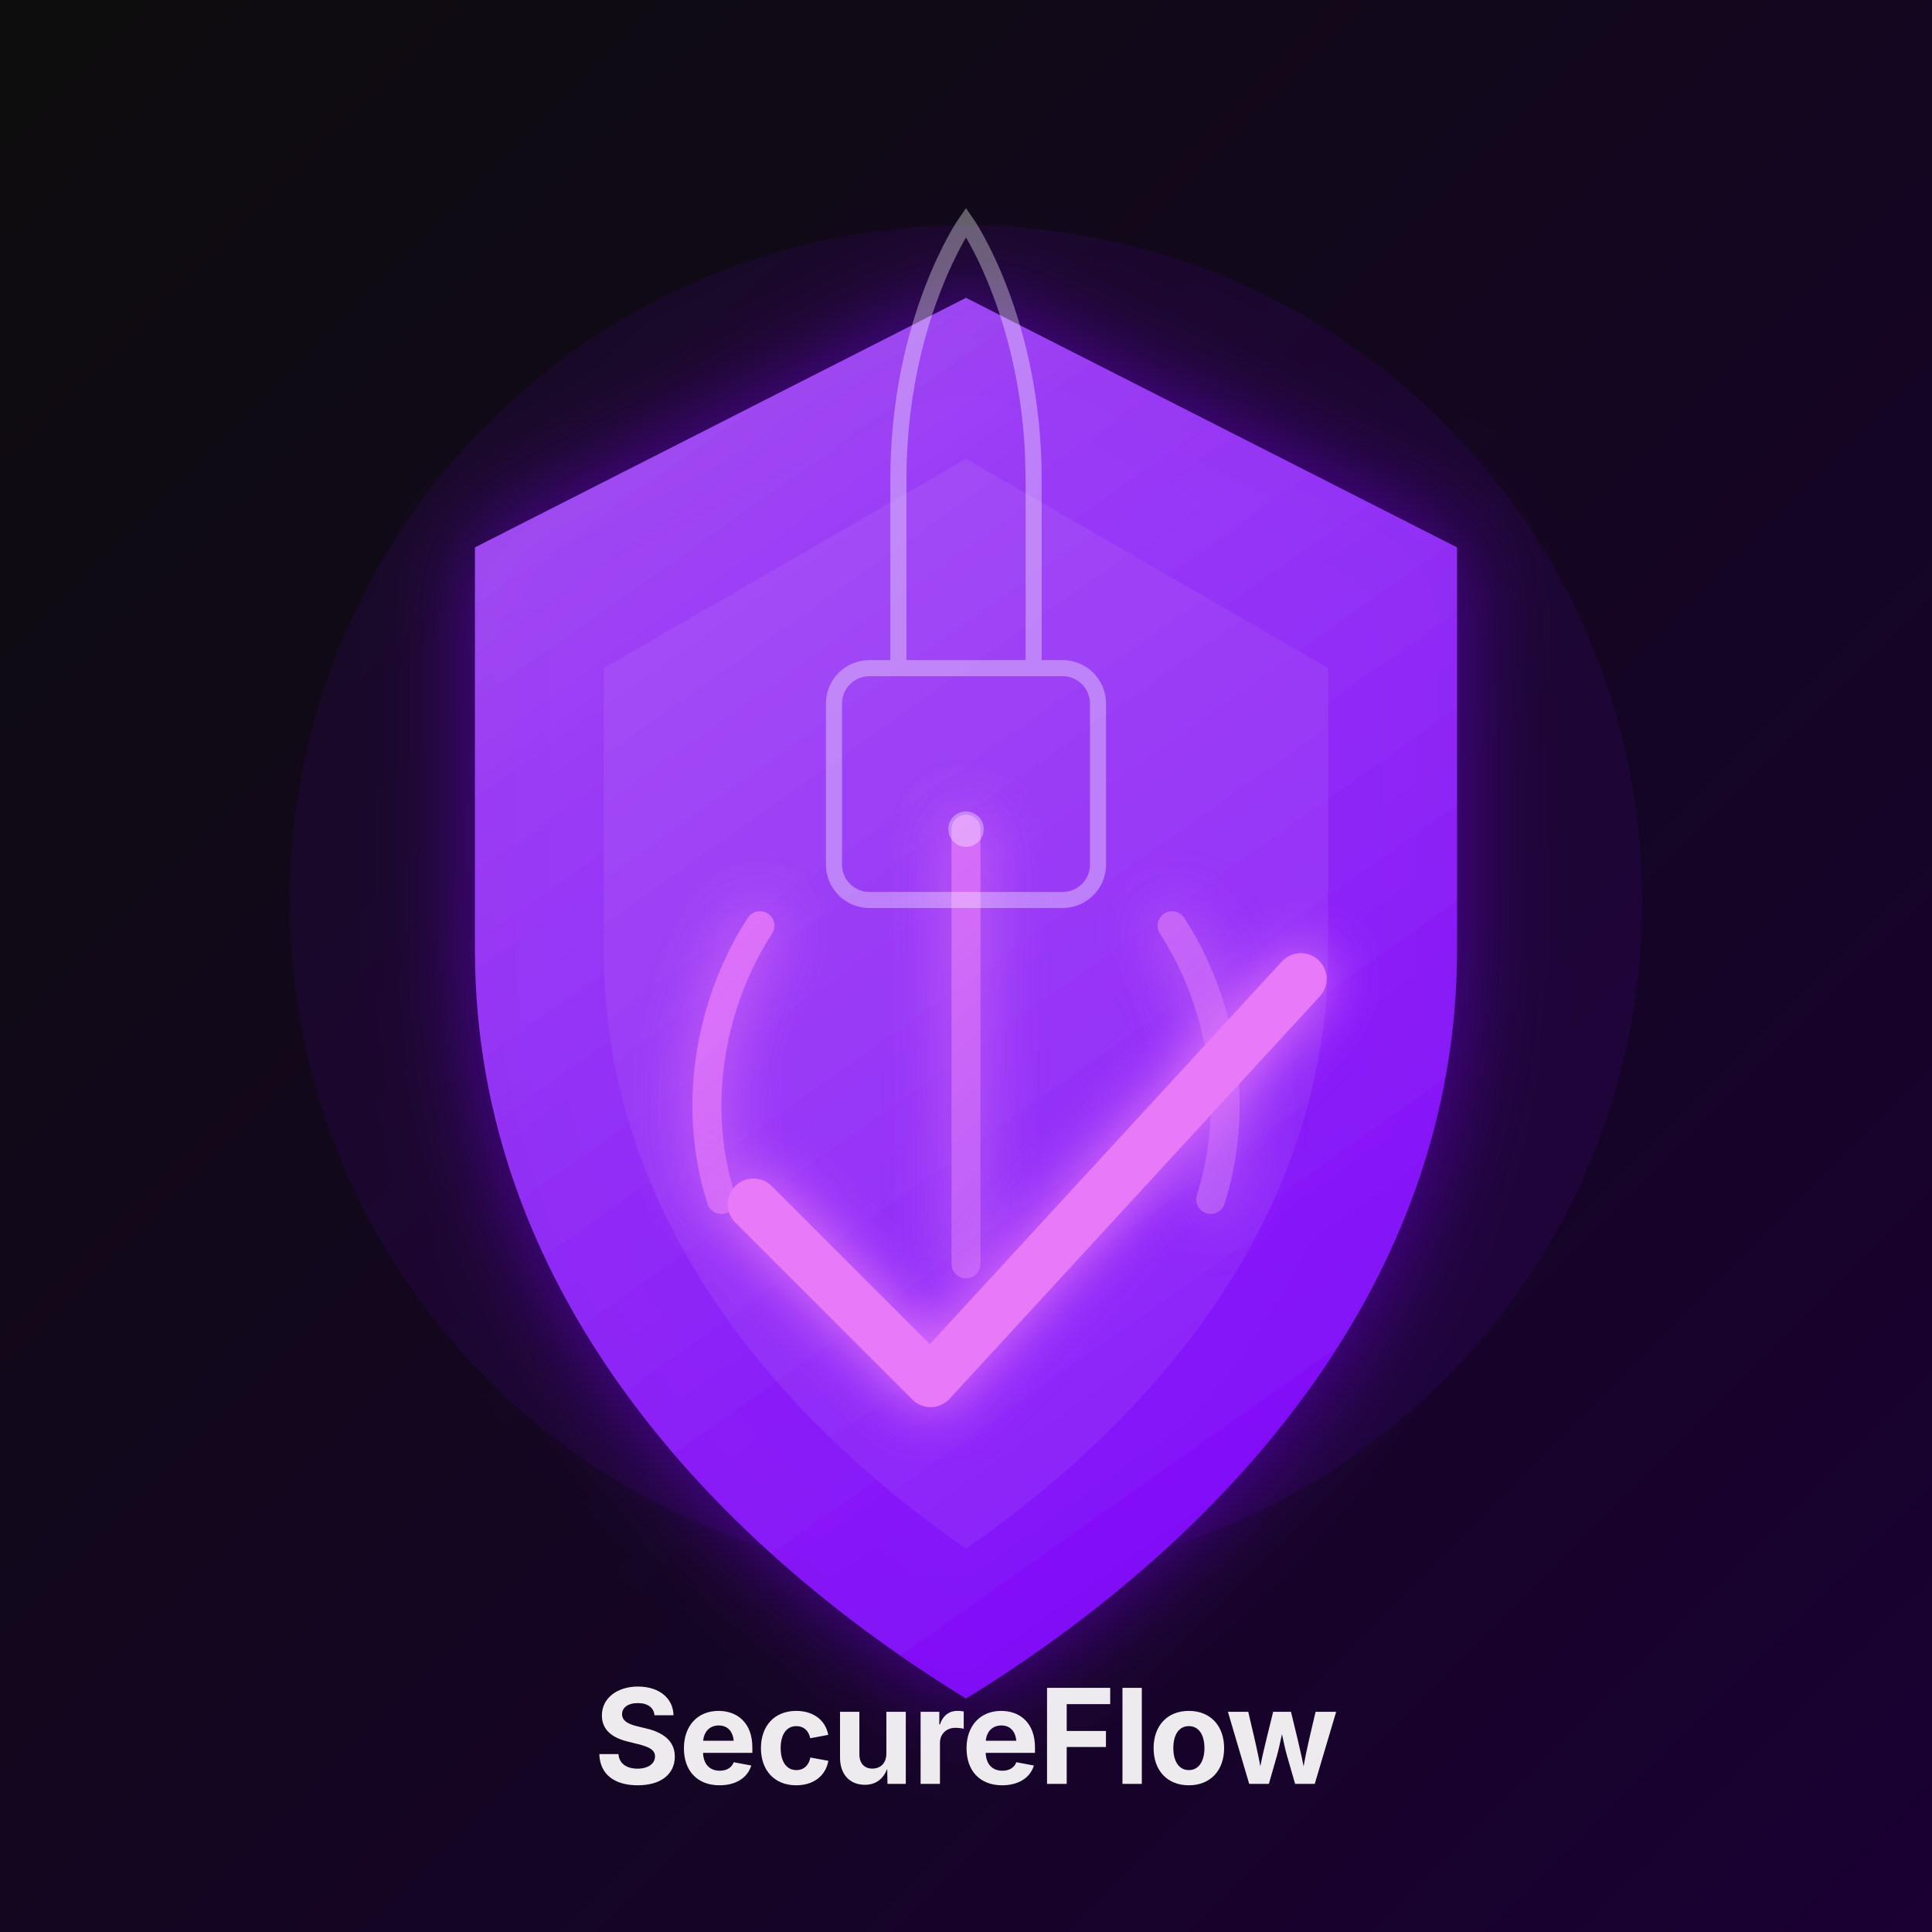
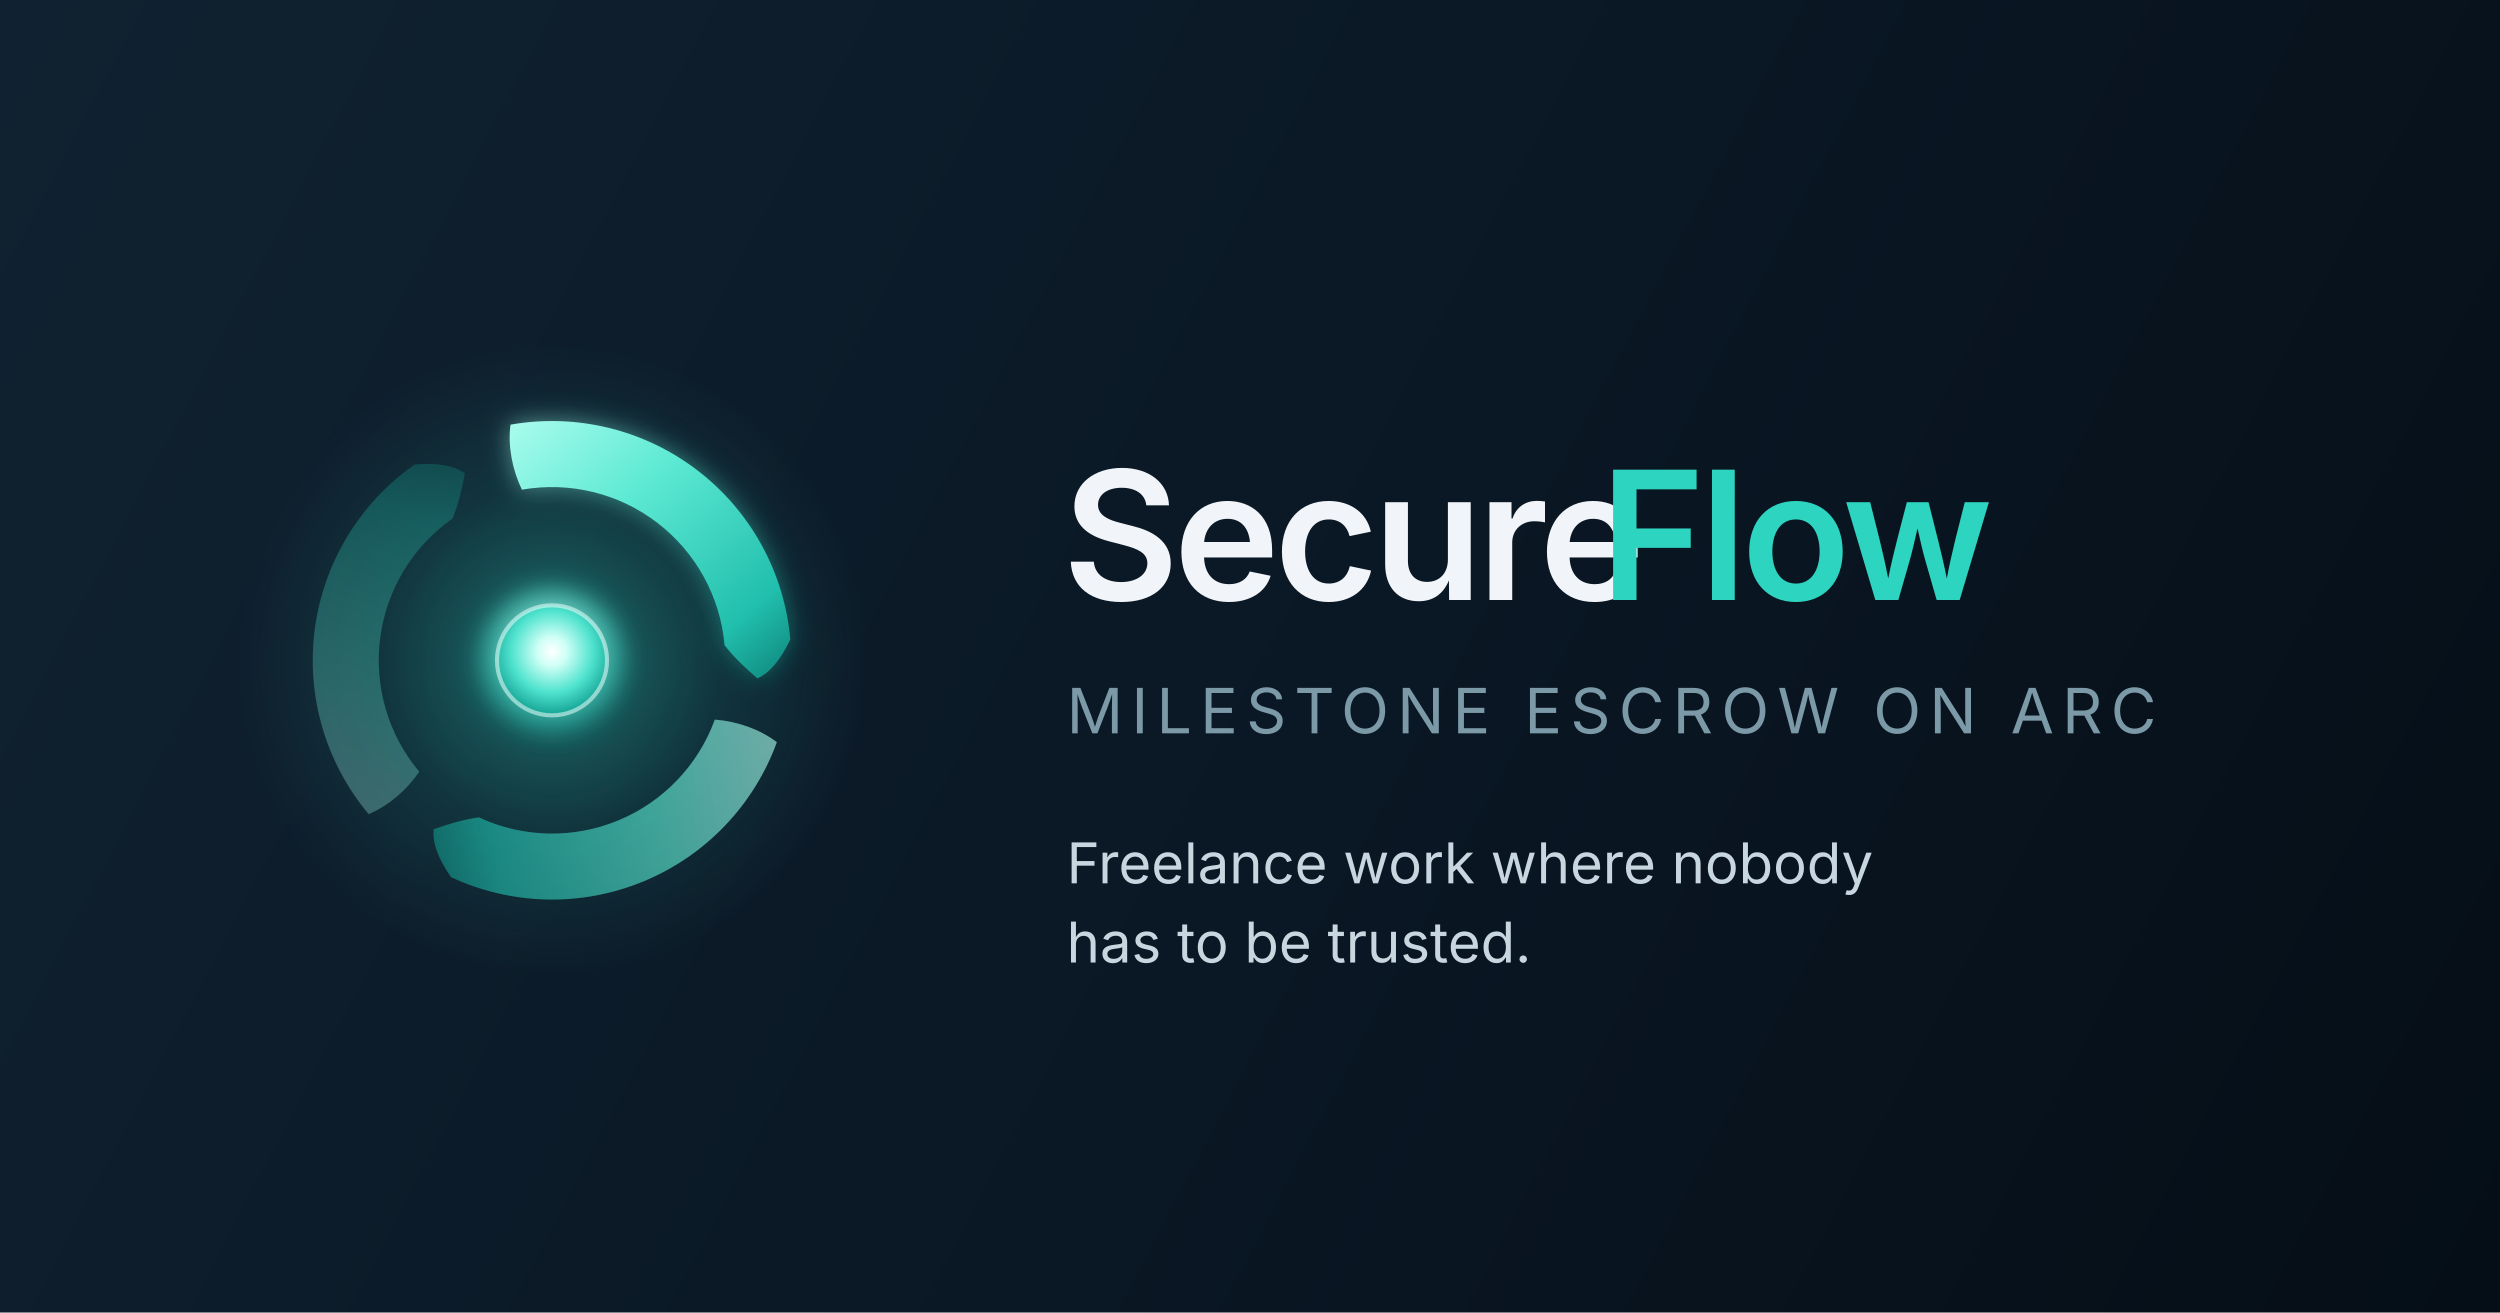
- <svg xmlns="http://www.w3.org/2000/svg" width="1200" height="1200" viewBox="0 0 1200 1200" fill="none">
+ <svg xmlns="http://www.w3.org/2000/svg" width="1200" height="630" viewBox="0 0 1200 630" fill="none">
  <defs>
-     <linearGradient id="bg-grad" x1="0" y1="0" x2="1200" y2="1200" gradientUnits="userSpaceOnUse">
-       <stop offset="0%" stop-color="#0D0D0D" />
-       <stop offset="100%" stop-color="#1A0033" />
+     <linearGradient id="s-bg" x1="0" y1="0" x2="1200" y2="630" gradientUnits="userSpaceOnUse">
+       <stop offset="0%" stop-color="#102231" />
+       <stop offset="55%" stop-color="#0A1724" />
+       <stop offset="100%" stop-color="#050E16" />
    </linearGradient>
-     <linearGradient id="shield-grad" x1="300" y1="200" x2="900" y2="1050" gradientUnits="userSpaceOnUse">
-       <stop offset="0%" stop-color="#A855F7" />
-       <stop offset="100%" stop-color="#7D00FF" />
+     <linearGradient id="s-blade" x1="210" y1="70" x2="410" y2="300" gradientUnits="userSpaceOnUse">
+       <stop offset="0%" stop-color="#B9FFF2" />
+       <stop offset="38%" stop-color="#5EEAD4" />
+       <stop offset="78%" stop-color="#21BFAD" />
+       <stop offset="100%" stop-color="#0B7A72" />
    </linearGradient>
-     <linearGradient id="accent-grad" x1="480" y1="520" x2="800" y2="860" gradientUnits="userSpaceOnUse">
-       <stop offset="0%" stop-color="#E879F9" />
-       <stop offset="100%" stop-color="#A855F7" />
-     </linearGradient>
-     <filter id="glow" x="-30%" y="-30%" width="160%" height="160%">
-       <feGaussianBlur stdDeviation="18" result="blur" />
-       <feMerge>
-         <feMergeNode in="blur" />
-         <feMergeNode in="SourceGraphic" />
-       </feMerge>
+     <radialGradient id="s-core" cx="0.5" cy="0.42" r="0.6">
+       <stop offset="0%" stop-color="#FFFFFF" />
+       <stop offset="22%" stop-color="#CFFFF6" />
+       <stop offset="62%" stop-color="#4FE3CE" />
+       <stop offset="100%" stop-color="#0E9C8E" />
+     </radialGradient>
+     <radialGradient id="s-halo" cx="0.5" cy="0.5" r="0.5">
+       <stop offset="0%" stop-color="#2DD4BF" stop-opacity="0.45" />
+       <stop offset="55%" stop-color="#2DD4BF" stop-opacity="0.13" />
+       <stop offset="100%" stop-color="#2DD4BF" stop-opacity="0" />
+     </radialGradient>
+     <filter id="s-soft" x="-40%" y="-40%" width="180%" height="180%">
+       <feGaussianBlur stdDeviation="9" />
    </filter>
-     <filter id="shield-glow" x="-20%" y="-20%" width="140%" height="140%">
-       <feDropShadow dx="0" dy="0" stdDeviation="30" flood-color="#7D00FF" flood-opacity="0.6" />
-     </filter>
+     <path id="s-blade-shape" d="M225.8 84.6 A174 174 0 0 1 429.3 240.8          C 422 256, 414.5 265, 405.4 269.1          C 397 262, 388.5 254, 381.5 245          A126 126 0 0 0 234.1 131.9          C 227 117, 223.8 100, 225.8 84.6 Z" />
  </defs>
-   <rect width="1200" height="1200" fill="url(#bg-grad)" />
-   <circle cx="600" cy="560" r="420" fill="#7D00FF" opacity="0.08" />
-   <g filter="url(#shield-glow)">
-     <path d="M600 185L905 340V590C905 800 758 958 600 1055C442 958 295 800 295 590V340L600 185Z" fill="url(#shield-grad)" opacity="0.95" />
-     <path d="M600 285L825 415V590C825 755 718 880 600 962C482 880 375 755 375 590V415L600 285Z" fill="white" opacity="0.07" />
+   <rect width="1200" height="630" fill="url(#s-bg)" />
+   <g transform="translate(96, 148) scale(0.66)">
+     <circle cx="256" cy="256" r="230" fill="url(#s-halo)" />
+     <g opacity="0.30" transform="rotate(240 256 256)">
+       <use href="#s-blade-shape" fill="url(#s-blade)" />
+     </g>
+     <g opacity="0.62" transform="rotate(120 256 256)">
+       <use href="#s-blade-shape" fill="url(#s-blade)" />
+     </g>
+     <g opacity="1">
+       <use href="#s-blade-shape" fill="url(#s-blade)" filter="url(#s-soft)" opacity="0.5" />
+       <use href="#s-blade-shape" fill="url(#s-blade)" />
+     </g>
+     <circle cx="256" cy="256" r="52" fill="url(#s-core)" filter="url(#s-soft)" opacity="0.7" />
+     <circle cx="256" cy="256" r="40" fill="url(#s-core)" />
+     <circle cx="256" cy="256" r="40" fill="none" stroke="#EAFFFB" stroke-width="3" opacity="0.55" />
  </g>
-   <g stroke="url(#accent-grad)" stroke-width="18" stroke-linecap="round" fill="none" filter="url(#glow)" opacity="0.9">
-     <path d="M472 575C444 618 428 682 448 745" />
-     <path d="M600 515C600 598 600 700 600 785" />
-     <path d="M728 575C756 618 772 682 752 745" />
-   </g>
-   <g stroke="#E879F9" stroke-width="32" stroke-linecap="round" stroke-linejoin="round" fill="none" filter="url(#glow)">
-     <path d="M468 748L578 858L808 608" />
-   </g>
-   <g opacity="0.35">
-     <rect x="518" y="415" width="164" height="144" rx="22" fill="none" stroke="white" stroke-width="10" />
-     <path d="M558 415V298C558 198 600 138 600 138C600 138 642 198 642 298V415" fill="none" stroke="white" stroke-width="10" stroke-linecap="round" />
-     <circle cx="600" cy="515" r="11" fill="white" />
-   </g>
-   <text x="600" y="1108" font-family="Inter, -apple-system, BlinkMacSystemFont, 'Segoe UI', sans-serif" font-size="82" font-weight="700" fill="white" text-anchor="middle" letter-spacing="-1" opacity="0.92">
-     SecureFlow
-   </text>
+   <text x="510" y="288" font-family="Inter, 'Helvetica Neue', Arial, sans-serif" font-size="86" font-weight="600" letter-spacing="-2.6" fill="#F1F5F9">Secure</text>
+   <text x="768" y="288" font-family="Inter, 'Helvetica Neue', Arial, sans-serif" font-size="86" font-weight="600" letter-spacing="-2.6" fill="#2DD4BF">Flow</text>
+   <text x="512" y="352" font-family="Inter, 'Helvetica Neue', Arial, sans-serif" font-size="30" font-weight="400" letter-spacing="4" fill="#7C99A8">MILESTONE ESCROW ON ARC</text>
+   <text x="512" y="424" font-family="Inter, 'Helvetica Neue', Arial, sans-serif" font-size="27" font-weight="400" fill="#C7D6DF">Freelance work where nobody</text>
+   <text x="512" y="462" font-family="Inter, 'Helvetica Neue', Arial, sans-serif" font-size="27" font-weight="400" fill="#C7D6DF">has to be trusted.</text>
</svg>
